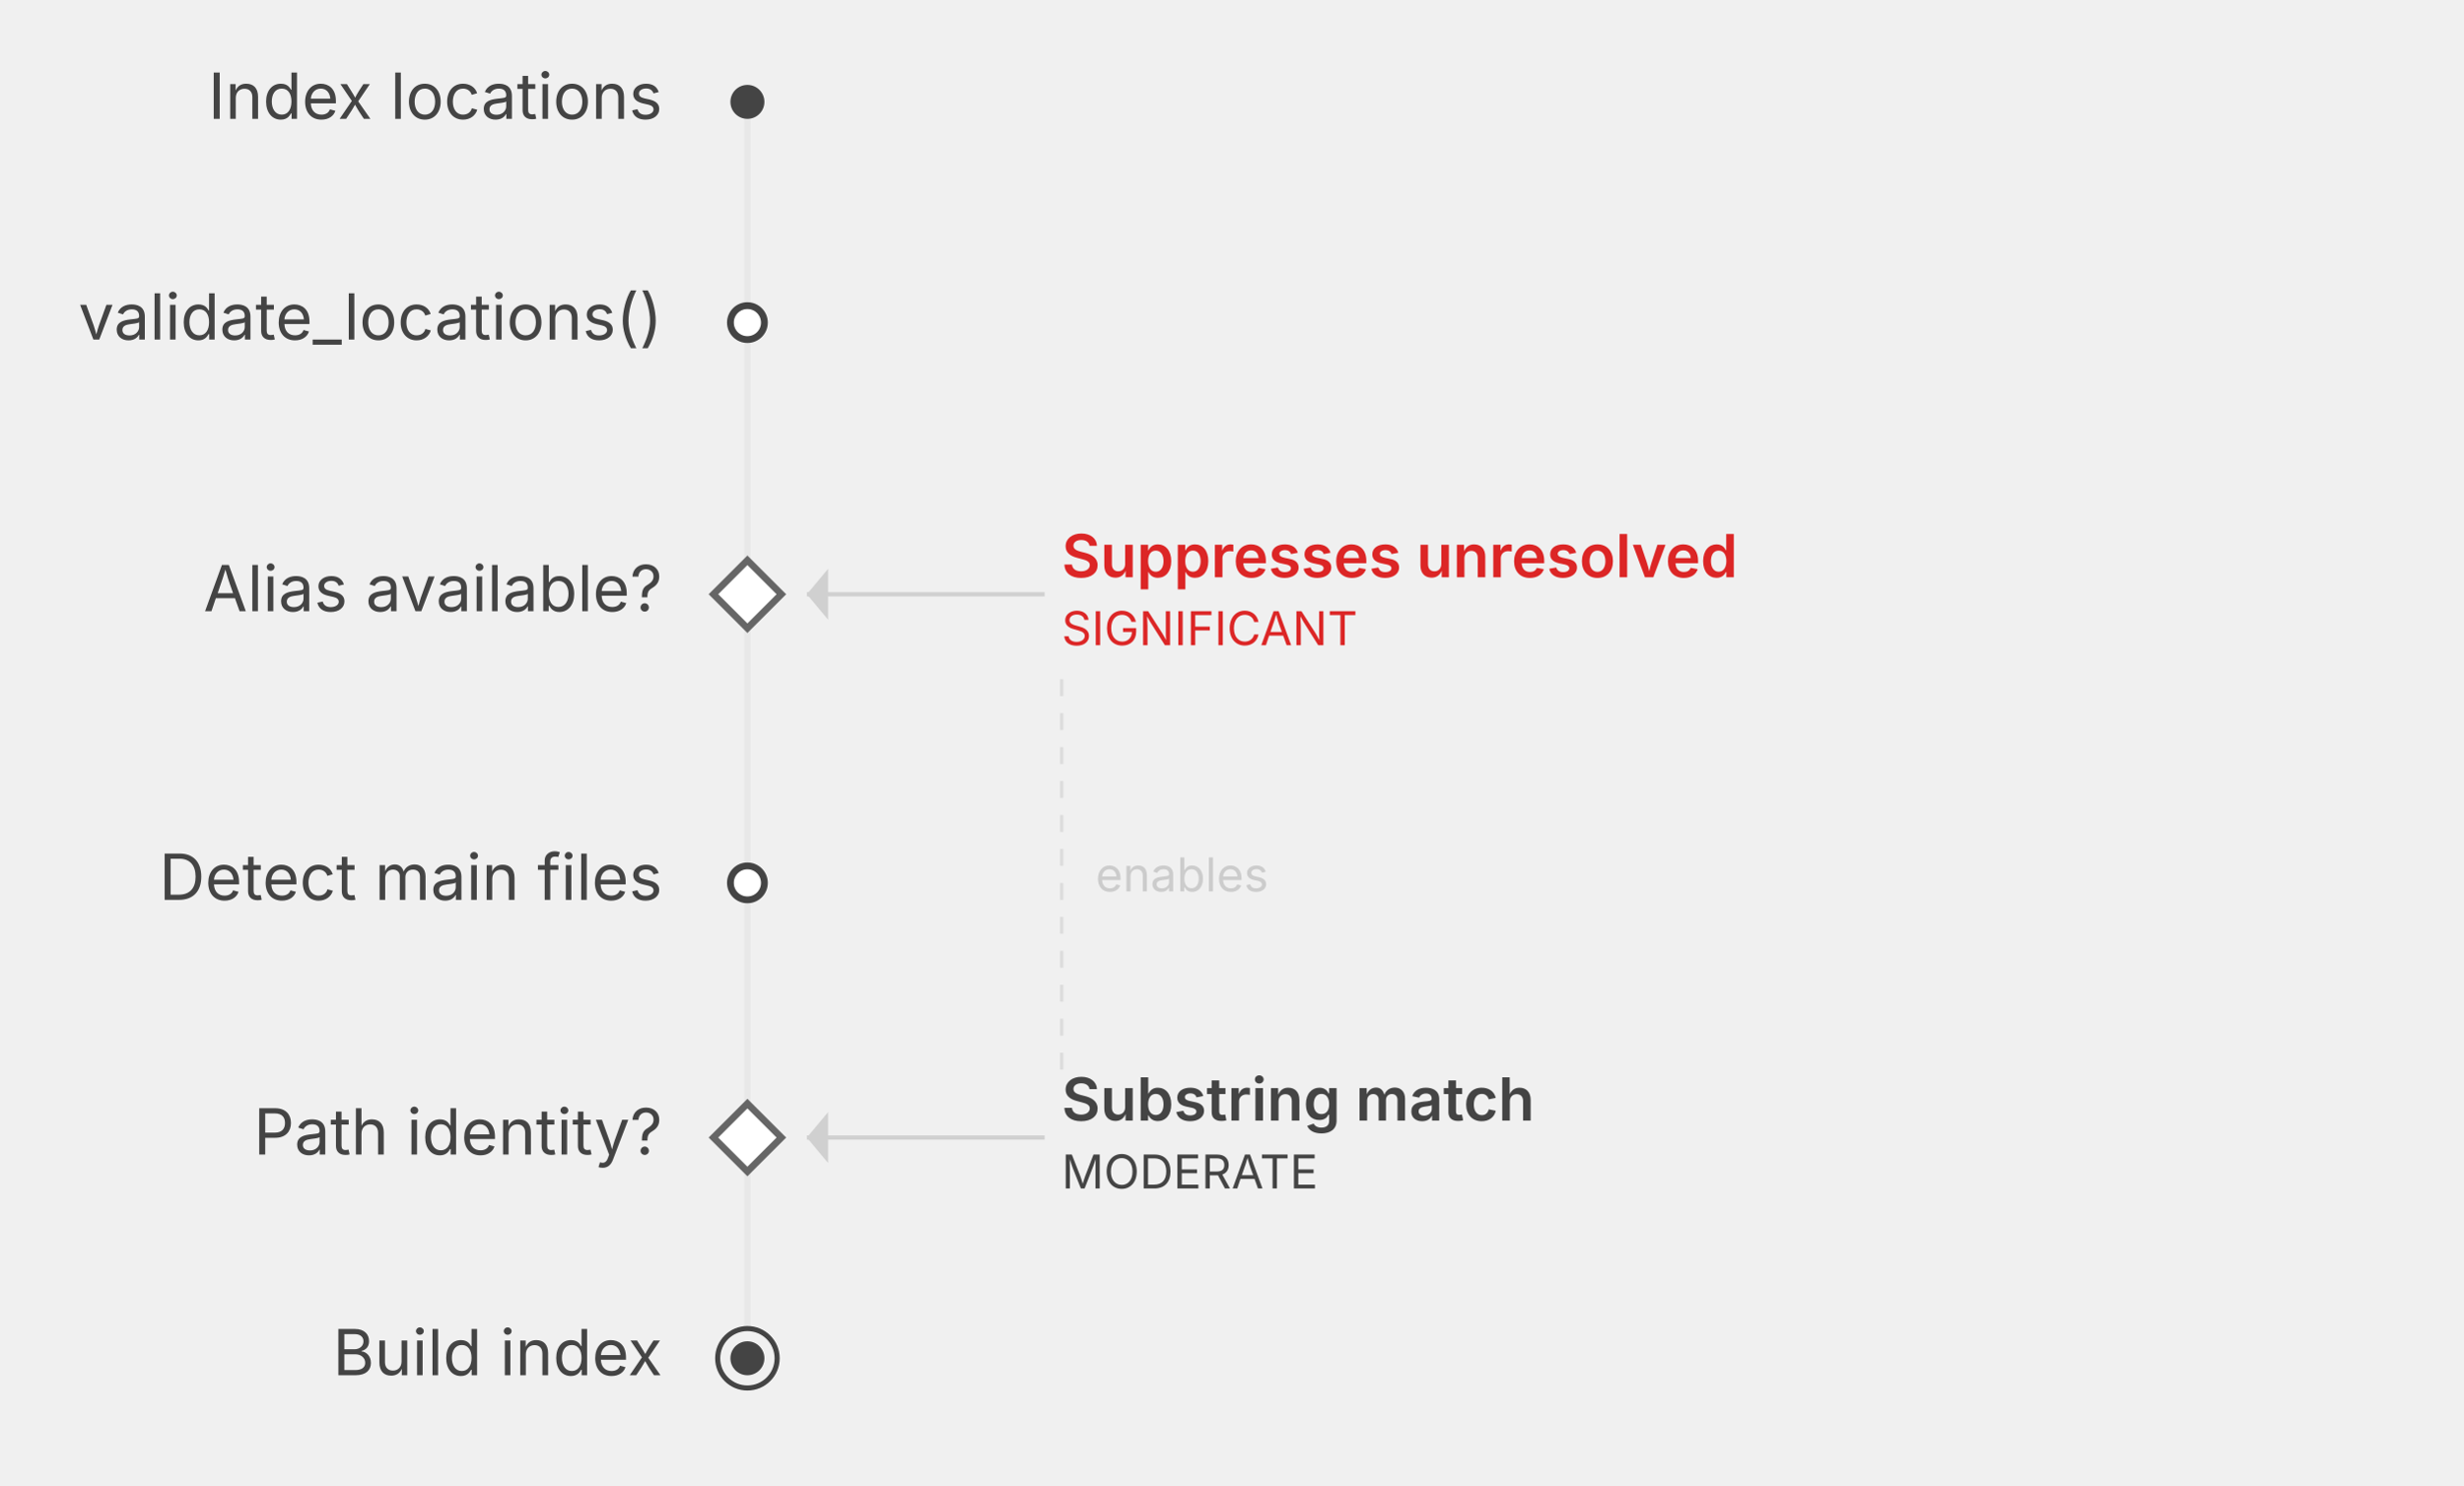
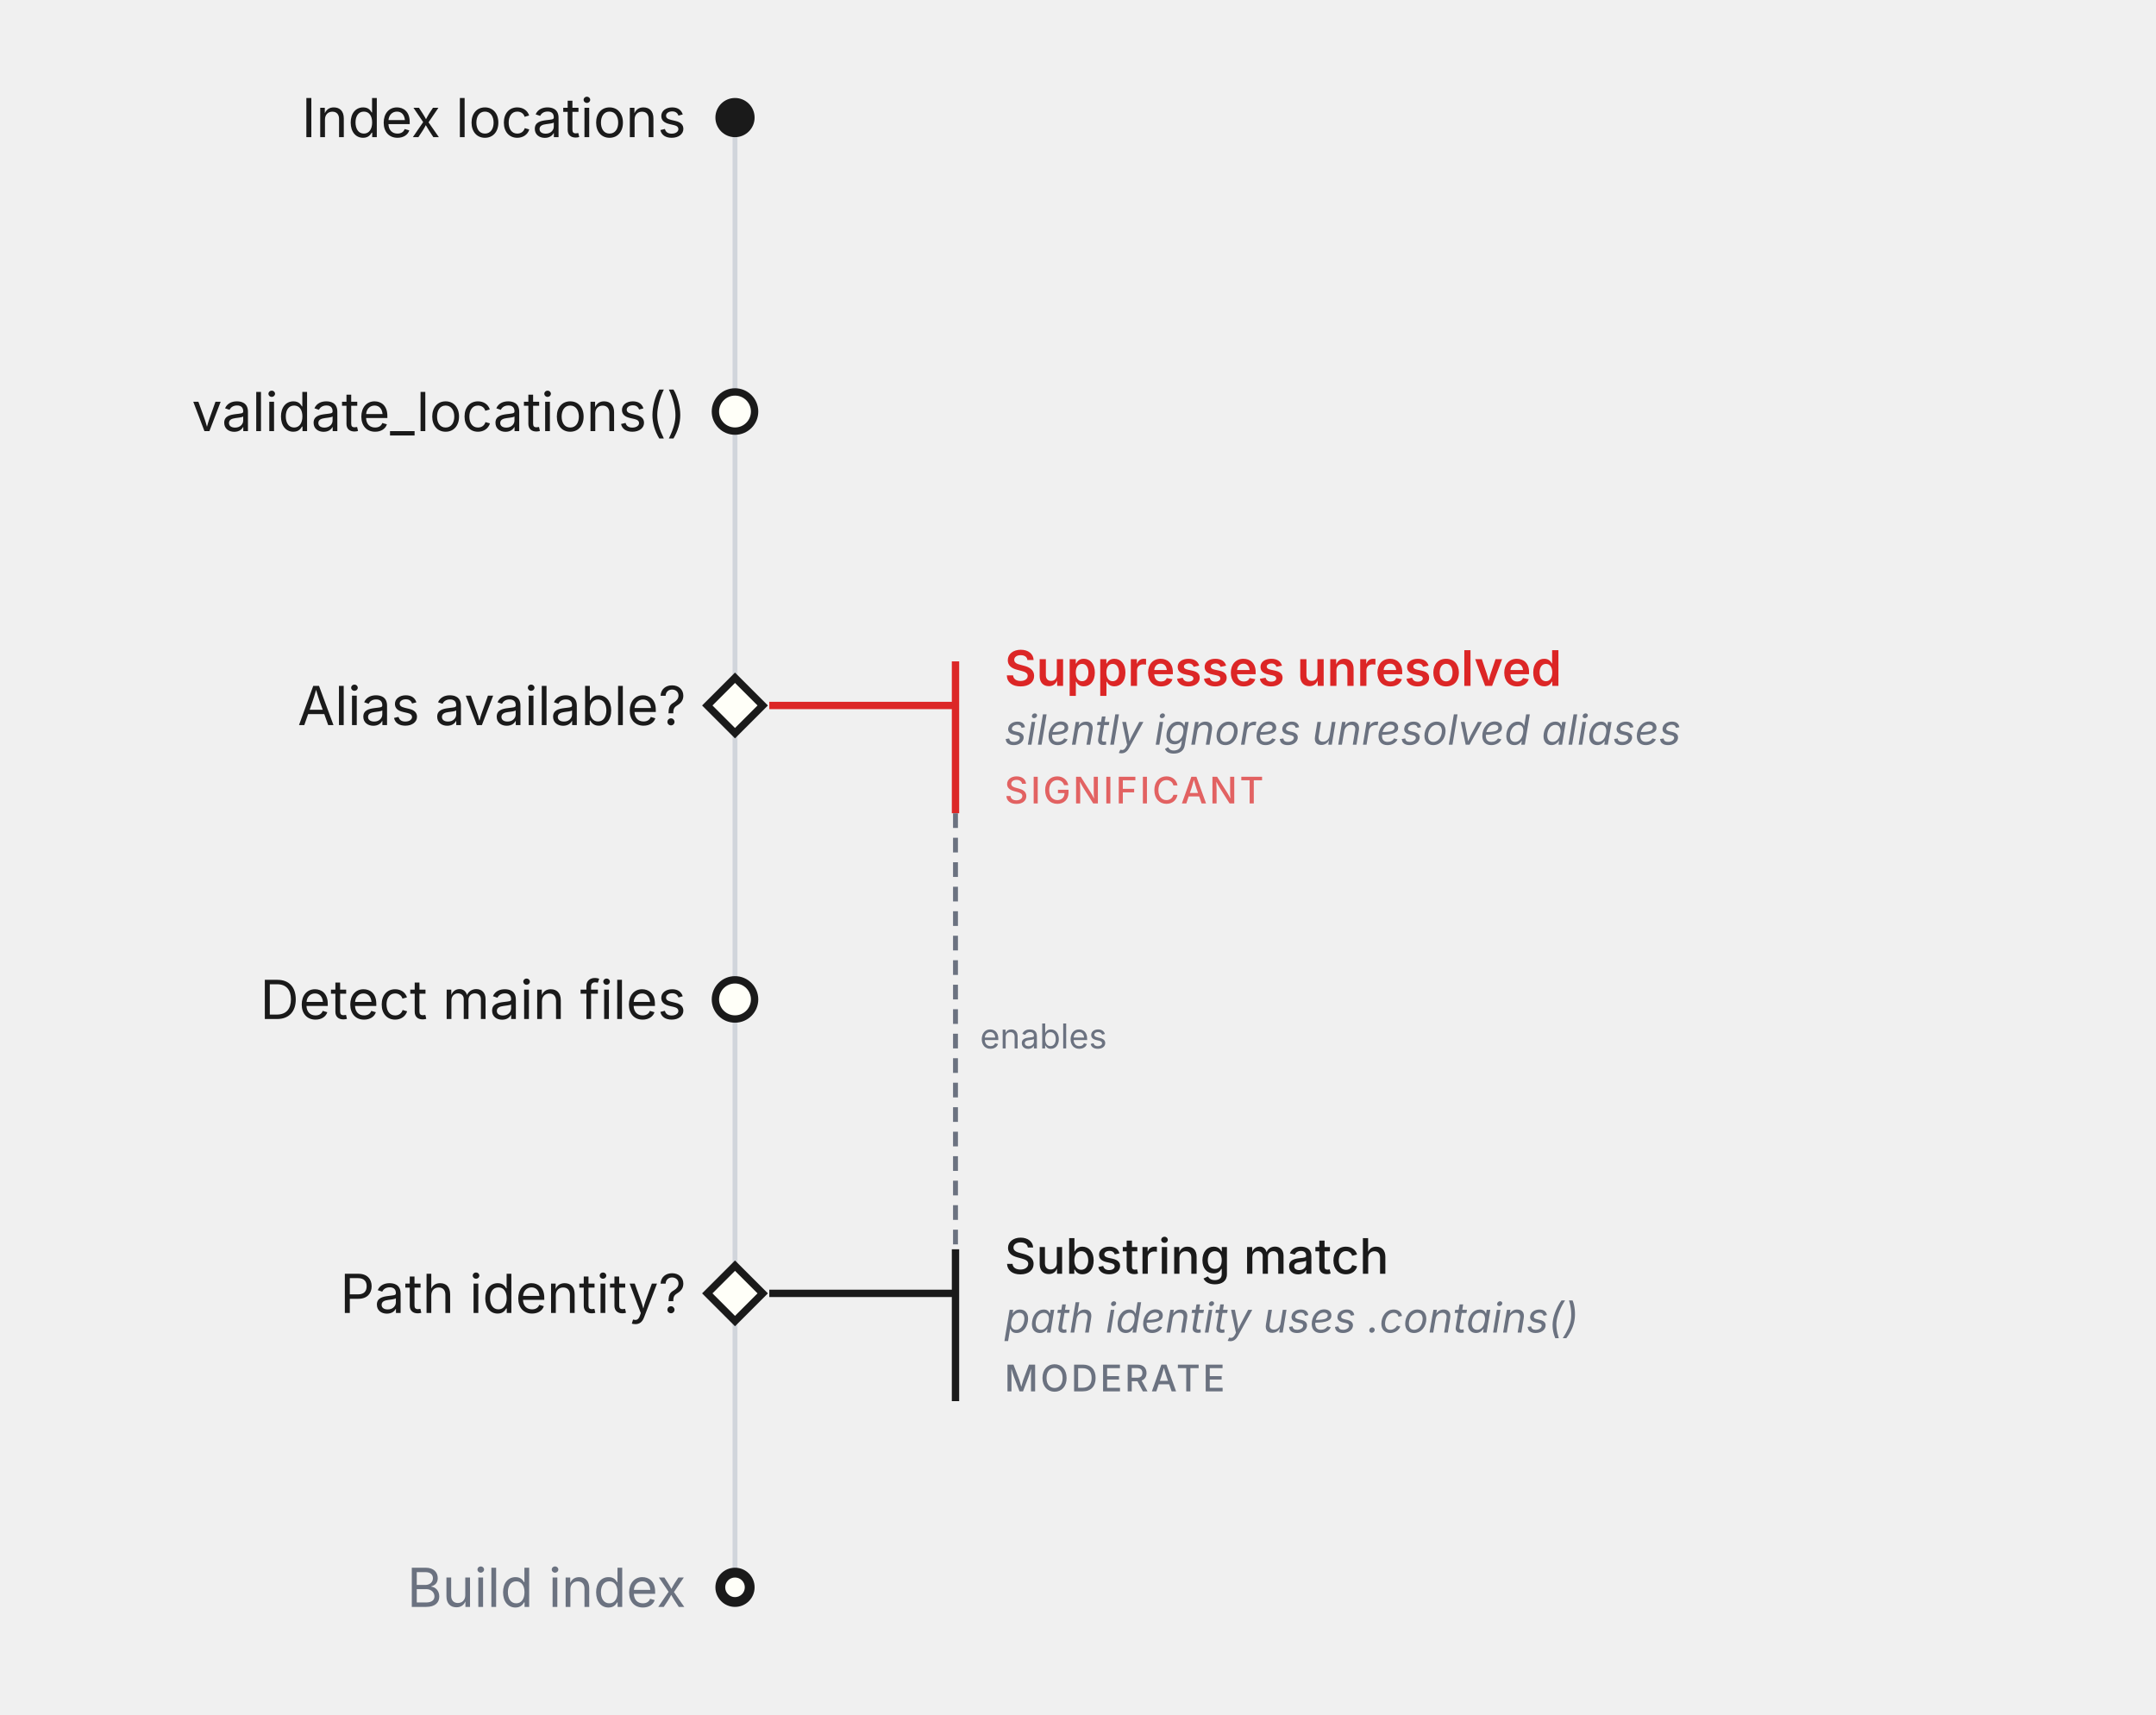
- <svg xmlns="http://www.w3.org/2000/svg" viewBox="0 0 290 175" font-family="system-ui, -apple-system, sans-serif">
-   <line x1="88" y1="14" x2="88" y2="156.5" stroke="#e8e8e8" stroke-width="0.75" />
-   <circle cx="88" cy="12" r="2" fill="#444" />
-   <text x="78" y="14" text-anchor="end" font-size="7.5" fill="#444">Index locations</text>
-   <circle cx="88" cy="38" r="2" fill="white" stroke="#444" stroke-width="0.8" />
-   <text x="78" y="40" text-anchor="end" font-size="7.5" fill="#444">validate_locations()</text>
-   <polygon points="88,66 92,70 88,74 84,70" fill="white" stroke="#666" stroke-width="0.8" />
-   <text x="78" y="72" text-anchor="end" font-size="7.5" fill="#444">Alias available?</text>
-   <text x="125" y="68" text-anchor="start" font-size="7" font-weight="600" fill="#dc2626">Suppresses unresolved</text>
-   <text x="125" y="76" text-anchor="start" font-size="5.5" fill="#dc2626">SIGNIFICANT</text>
-   <line x1="123" y1="70" x2="95" y2="70" stroke="#d0d0d0" stroke-width="0.5" />
-   <polygon points="95,70 97.5,67 97.5,73" fill="#d0d0d0" />
-   <circle cx="88" cy="104" r="2" fill="white" stroke="#444" stroke-width="0.8" />
-   <text x="78" y="106" text-anchor="end" font-size="7.5" fill="#444">Detect main files</text>
-   <polygon points="88,130 92,134 88,138 84,134" fill="white" stroke="#666" stroke-width="0.8" />
-   <text x="78" y="136" text-anchor="end" font-size="7.5" fill="#444">Path identity?</text>
-   <text x="125" y="132" text-anchor="start" font-size="7" font-weight="600" fill="#444">Substring match</text>
-   <text x="125" y="140" text-anchor="start" font-size="5.5" fill="#444">MODERATE</text>
-   <line x1="123" y1="134" x2="95" y2="134" stroke="#d0d0d0" stroke-width="0.5" />
-   <polygon points="95,134 97.5,131 97.5,137" fill="#d0d0d0" />
-   <line x1="125" y1="80" x2="125" y2="128" stroke="#ddd" stroke-width="0.4" stroke-dasharray="2,2" />
-   <text x="129" y="105" text-anchor="start" font-size="5.5" fill="#ccc">enables</text>
-   <circle cx="88" cy="160" r="2" fill="#444" />
-   <circle cx="88" cy="160" r="3.5" fill="none" stroke="#444" stroke-width="0.6" />
-   <text x="78" y="162" text-anchor="end" font-size="7.5" fill="#444">Build index</text>
+ <svg xmlns="http://www.w3.org/2000/svg" viewBox="0 0 440 350" font-family="system-ui, -apple-system, sans-serif">
+   <line x1="150" y1="24" x2="150" y2="324" stroke="#d1d5db" stroke-width="1" />
+   <circle cx="150" cy="24" r="4" fill="#1a1a1a" />
+   <text x="140" y="28" text-anchor="end" font-size="11" fill="#1a1a1a">Index locations</text>
+   <circle cx="150" cy="84" r="4" fill="#fffff8" stroke="#1a1a1a" stroke-width="1.5" />
+   <text x="140" y="88" text-anchor="end" font-size="11" fill="#1a1a1a">validate_locations()</text>
+   <rect x="146" y="140" width="8" height="8" fill="#fffff8" stroke="#1a1a1a" stroke-width="1.5" transform="rotate(45 150 144)" />
+   <text x="140" y="148" text-anchor="end" font-size="11" fill="#1a1a1a">Alias available?</text>
+   <line x1="157" y1="144" x2="195" y2="144" stroke="#dc2626" stroke-width="1.5" />
+   <line x1="195" y1="135" x2="195" y2="166" stroke="#dc2626" stroke-width="1.5" />
+   <text x="205" y="140" font-size="10" font-weight="600" fill="#dc2626">Suppresses unresolved</text>
+   <text x="205" y="152" font-size="8.5" fill="#6b7280" font-style="italic">silently ignores unresolved aliases</text>
+   <text x="205" y="164" font-size="7.5" fill="rgba(220,38,38,0.7)" font-weight="500" letter-spacing="0.5">SIGNIFICANT</text>
+   <line x1="195" y1="166" x2="195" y2="255" stroke="#6b7280" stroke-width="1" stroke-dasharray="3,2" />
+   <text x="200" y="214" font-size="7" fill="#6b7280">enables</text>
+   <circle cx="150" cy="204" r="4" fill="#fffff8" stroke="#1a1a1a" stroke-width="1.5" />
+   <text x="140" y="208" text-anchor="end" font-size="11" fill="#1a1a1a">Detect main files</text>
+   <rect x="146" y="260" width="8" height="8" fill="#fffff8" stroke="#1a1a1a" stroke-width="1.5" transform="rotate(45 150 264)" />
+   <text x="140" y="268" text-anchor="end" font-size="11" fill="#1a1a1a">Path identity?</text>
+   <line x1="157" y1="264" x2="195" y2="264" stroke="#1a1a1a" stroke-width="1.5" />
+   <line x1="195" y1="255" x2="195" y2="286" stroke="#1a1a1a" stroke-width="1.5" />
+   <text x="205" y="260" font-size="10" font-weight="500" fill="#1a1a1a">Substring match</text>
+   <text x="205" y="272" font-size="8.5" fill="#6b7280" font-style="italic">path identity uses .contains()</text>
+   <text x="205" y="284" font-size="7.5" fill="#6b7280" font-weight="500" letter-spacing="0.5">MODERATE</text>
+   <circle cx="150" cy="324" r="4" fill="#1a1a1a" />
+   <circle cx="150" cy="324" r="2" fill="#fffff8" />
+   <text x="140" y="328" text-anchor="end" font-size="11" fill="#6b7280">Build index</text>
</svg>
